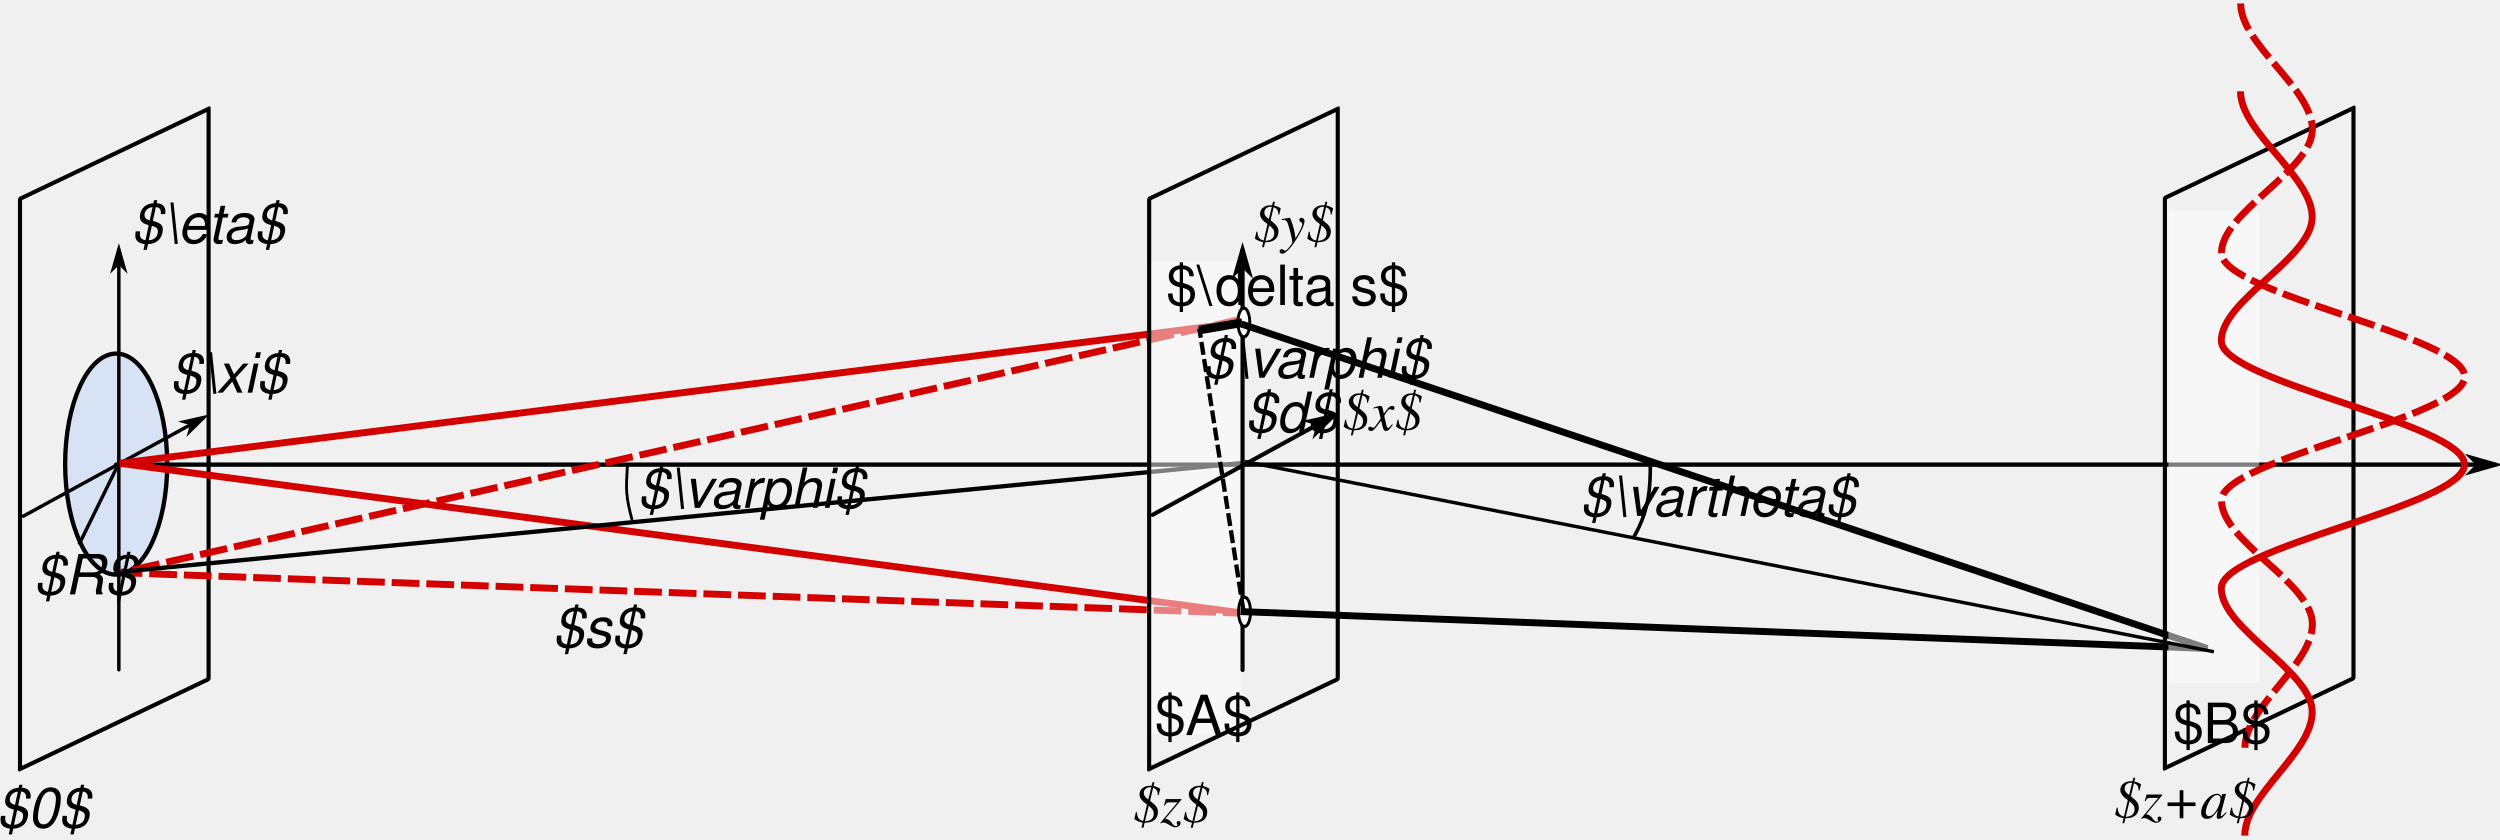
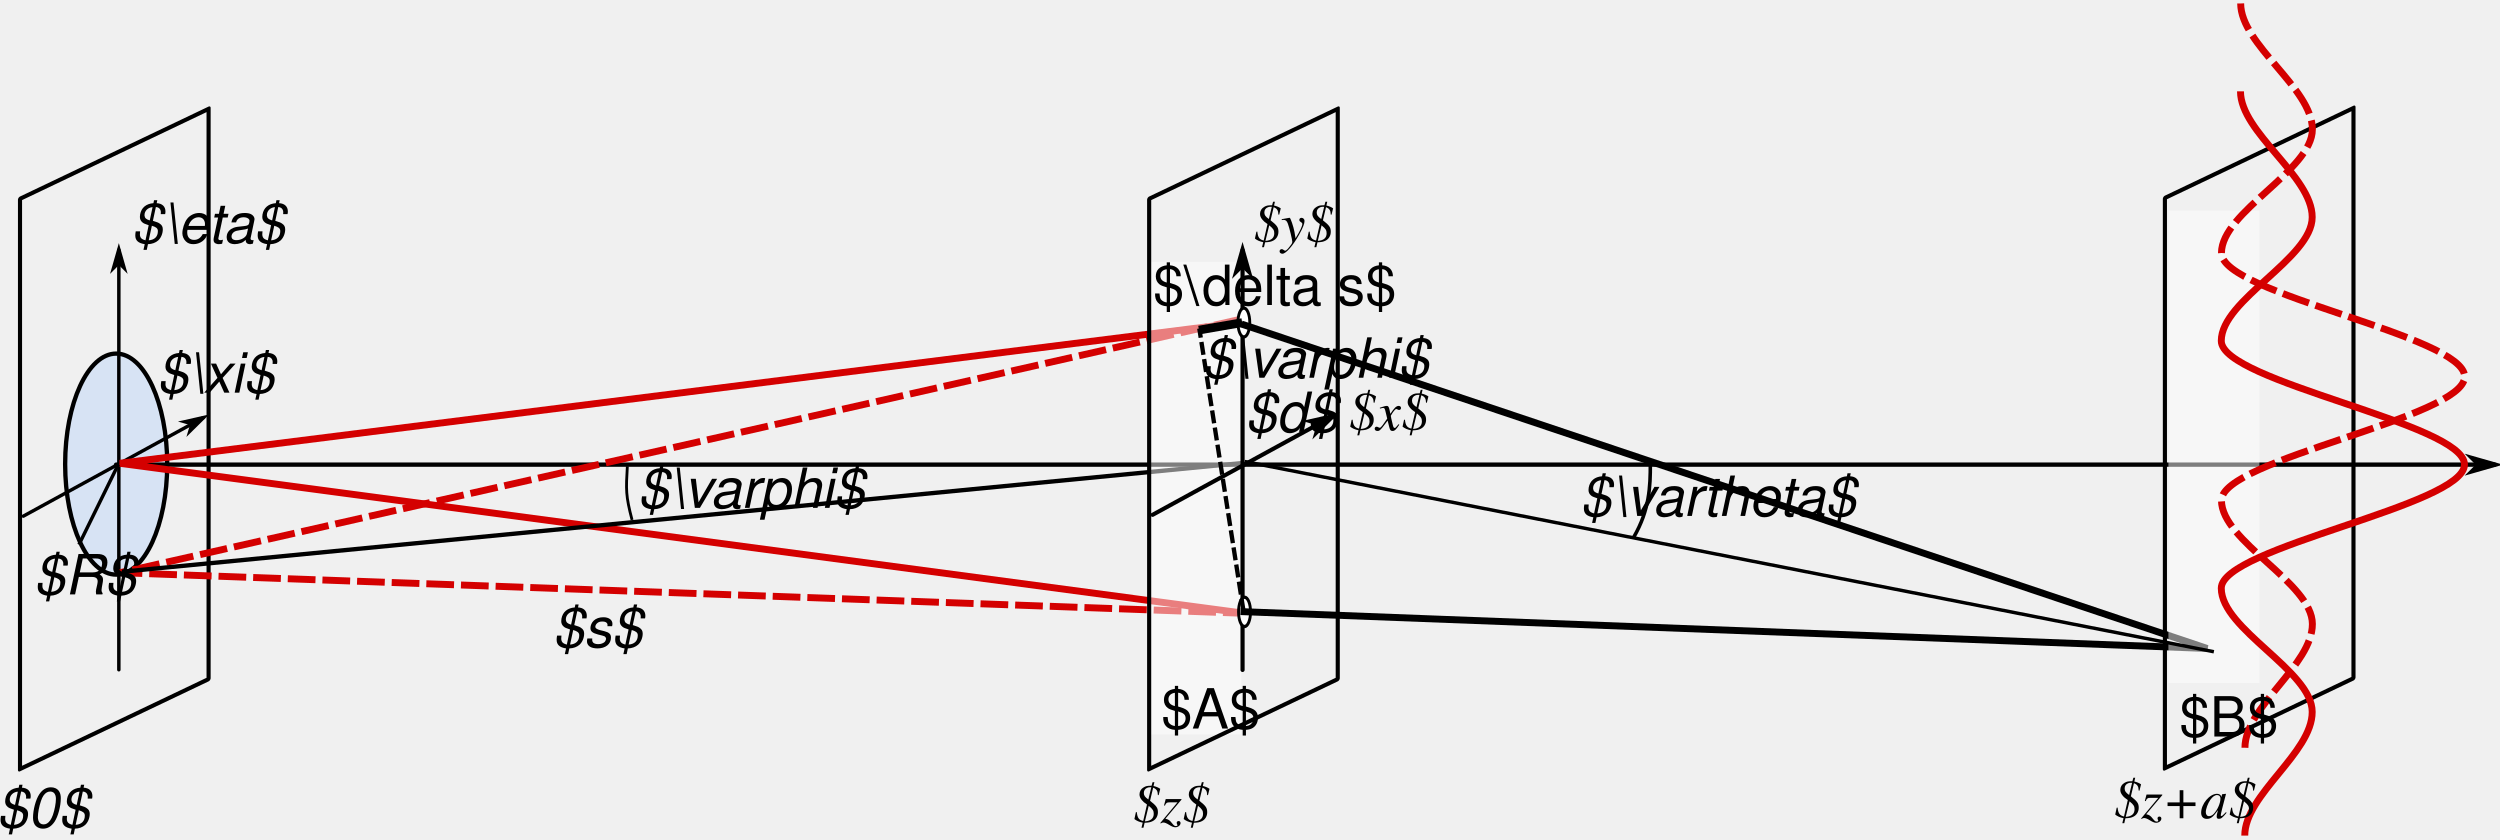
- <svg xmlns="http://www.w3.org/2000/svg" xmlns:xlink="http://www.w3.org/1999/xlink" width="721.321" height="242.099" id="svg2" version="1.0">
+ <svg xmlns="http://www.w3.org/2000/svg" xmlns:xlink="http://www.w3.org/1999/xlink" width="769.409" height="258.239" id="svg2" version="1.0" viewBox="0 0 721.321 242.099">
  <defs id="defs4">
    <marker orient="auto" refY="0" refX="0" id="Arrow1Mend" style="overflow:visible">
-       <path id="path4291" d="M 0,0 5,-5 -12.5,0 5,5 0,0 z" style="fill-rule:evenodd;stroke:#000000;stroke-width:1pt" transform="matrix(-0.4,0,0,-0.4,-4,0)" />
+       <path id="path4291" d="M 0,0 5,-5 -12.5,0 5,5 Z" style="fill-rule:evenodd;stroke:#000000;stroke-width:1pt" transform="matrix(-0.4,0,0,-0.4,-4,0)" />
    </marker>
    <linearGradient id="linearGradient3975">
      <stop style="stop-color:#ff0000;stop-opacity:0;" offset="0" id="stop3977" />
      <stop id="stop3995" offset="0.107" style="stop-color:#ff0000;stop-opacity:0.125;" />
      <stop id="stop3993" offset="0.195" style="stop-color:#ff0000;stop-opacity:0;" />
      <stop id="stop3991" offset="0.307" style="stop-color:#ff0000;stop-opacity:0.251;" />
      <stop id="stop3989" offset="0.398" style="stop-color:#ff0000;stop-opacity:0;" />
      <stop style="stop-color:#ff0000;stop-opacity:0.502;" offset="0.517" id="stop3997" />
      <stop id="stop3987" offset="0.615" style="stop-color:#ff0000;stop-opacity:0;" />
      <stop id="stop3983" offset="0.695" style="stop-color:#ff0000;stop-opacity:0.251;" />
      <stop style="stop-color:#ff0000;stop-opacity:0;" offset="0.787" id="stop3985" />
      <stop id="stop3999" offset="0.901" style="stop-color:#ff0000;stop-opacity:0.125;" />
      <stop style="stop-color:#ff0000;stop-opacity:0;" offset="1" id="stop3979" />
    </linearGradient>
    <marker orient="auto" refY="0" refX="0" id="Arrow1Mstart" style="overflow:visible">
-       <path id="path5117" d="M 0,0 5,-5 -12.5,0 5,5 0,0 z" style="fill-rule:evenodd;stroke:#000000;stroke-width:1pt;marker-start:none" transform="matrix(0.4,0,0,0.4,4,0)" />
+       <path id="path5117" d="M 0,0 5,-5 -12.5,0 5,5 Z" style="fill-rule:evenodd;stroke:#000000;stroke-width:1pt;marker-start:none" transform="matrix(0.4,0,0,0.4,4,0)" />
    </marker>
    <marker orient="auto" refY="0" refX="0" id="Arrow1Sstart" style="overflow:visible">
-       <path id="path5123" d="M 0,0 5,-5 -12.5,0 5,5 0,0 z" style="fill-rule:evenodd;stroke:#000000;stroke-width:1pt;marker-start:none" transform="matrix(0.2,0,0,0.2,1.2,0)" />
+       <path id="path5123" d="M 0,0 5,-5 -12.5,0 5,5 Z" style="fill-rule:evenodd;stroke:#000000;stroke-width:1pt;marker-start:none" transform="matrix(0.2,0,0,0.2,1.2,0)" />
    </marker>
    <marker orient="auto" refY="0" refX="0" id="Arrow2Sstart" style="overflow:visible">
      <path id="path5141" style="font-size:12px;fill-rule:evenodd;stroke-width:0.625;stroke-linejoin:round" d="M 8.719,4.034 -2.207,0.016 8.719,-4.002 c -1.745,2.372 -1.735,5.617 -6e-7,8.035 z" transform="matrix(0.3,0,0,0.3,-0.69,0)" />
    </marker>
    <marker orient="auto" refY="0" refX="0" id="Arrow2Lstart" style="overflow:visible">
      <path id="path5129" style="font-size:12px;fill-rule:evenodd;stroke-width:0.625;stroke-linejoin:round" d="M 8.719,4.034 -2.207,0.016 8.719,-4.002 c -1.745,2.372 -1.735,5.617 -6e-7,8.035 z" transform="matrix(1.1,0,0,1.1,1.1,0)" />
    </marker>
    <marker orient="auto" refY="0" refX="0" id="Arrow1Lstart" style="overflow:visible">
-       <path id="path5111" d="M 0,0 5,-5 -12.5,0 5,5 0,0 z" style="fill-rule:evenodd;stroke:#000000;stroke-width:1pt;marker-start:none" transform="matrix(0.8,0,0,0.8,10,0)" />
+       <path id="path5111" d="M 0,0 5,-5 -12.5,0 5,5 Z" style="fill-rule:evenodd;stroke:#000000;stroke-width:1pt;marker-start:none" transform="matrix(0.8,0,0,0.8,10,0)" />
    </marker>
    <marker orient="auto" refY="0" refX="0" id="Arrow1Lend" style="overflow:visible">
-       <path id="path5114" d="M 0,0 5,-5 -12.5,0 5,5 0,0 z" style="fill-rule:evenodd;stroke:#000000;stroke-width:1pt;marker-start:none" transform="matrix(-0.8,0,0,-0.8,-10,0)" />
+       <path id="path5114" d="M 0,0 5,-5 -12.5,0 5,5 Z" style="fill-rule:evenodd;stroke:#000000;stroke-width:1pt;marker-start:none" transform="matrix(-0.8,0,0,-0.8,-10,0)" />
    </marker>
    <linearGradient xlink:href="#linearGradient3975-4" id="linearGradient3981-1" x1="240.857" y1="285.142" x2="241.473" y2="450.206" gradientUnits="userSpaceOnUse" gradientTransform="matrix(1.186871,0,0,1,0,-449.4429)" />
    <linearGradient id="linearGradient3975-4">
      <stop style="stop-color:#ff0000;stop-opacity:0;" offset="0" id="stop3977-9" />
      <stop id="stop3995-4" offset="0.107" style="stop-color:#ff0000;stop-opacity:0.125;" />
      <stop id="stop3993-0" offset="0.195" style="stop-color:#ff0000;stop-opacity:0;" />
      <stop id="stop3991-9" offset="0.307" style="stop-color:#ff0000;stop-opacity:0.251;" />
      <stop id="stop3989-9" offset="0.398" style="stop-color:#ff0000;stop-opacity:0;" />
      <stop style="stop-color:#ff0000;stop-opacity:0.502;" offset="0.517" id="stop3997-9" />
      <stop id="stop3987-5" offset="0.615" style="stop-color:#ff0000;stop-opacity:0;" />
      <stop id="stop3983-7" offset="0.695" style="stop-color:#ff0000;stop-opacity:0.251;" />
      <stop style="stop-color:#ff0000;stop-opacity:0;" offset="0.787" id="stop3985-5" />
      <stop id="stop3999-1" offset="0.901" style="stop-color:#ff0000;stop-opacity:0.125;" />
      <stop style="stop-color:#ff0000;stop-opacity:0;" offset="1" id="stop3979-8" />
    </linearGradient>
    <linearGradient y2="450.206" x2="241.473" y1="285.142" x1="240.857" gradientTransform="matrix(0.7926174,0,0,0.8063193,424.0142,-462.389)" gradientUnits="userSpaceOnUse" id="linearGradient4025-0" xlink:href="#linearGradient3975-4-0" />
    <linearGradient id="linearGradient3975-4-0">
      <stop style="stop-color:#0000ff;stop-opacity:0;" offset="0" id="stop3977-9-7" />
      <stop id="stop3995-4-9" offset="0.107" style="stop-color:#0000ff;stop-opacity:0.125;" />
      <stop id="stop3993-0-5" offset="0.195" style="stop-color:#0000ff;stop-opacity:0;" />
      <stop id="stop3991-9-5" offset="0.307" style="stop-color:#0000ff;stop-opacity:0.251;" />
      <stop id="stop3989-9-5" offset="0.398" style="stop-color:#0000ff;stop-opacity:0;" />
      <stop style="stop-color:#0000ff;stop-opacity:0.502;" offset="0.517" id="stop3997-9-2" />
      <stop id="stop3987-5-7" offset="0.615" style="stop-color:#0000ff;stop-opacity:0;" />
      <stop id="stop3983-7-3" offset="0.695" style="stop-color:#0000ff;stop-opacity:0.251;" />
      <stop style="stop-color:#0000ff;stop-opacity:0;" offset="0.787" id="stop3985-5-8" />
      <stop id="stop3999-1-2" offset="0.901" style="stop-color:#0000ff;stop-opacity:0.125;" />
      <stop style="stop-color:#0000ff;stop-opacity:0;" offset="1" id="stop3979-8-3" />
    </linearGradient>
  </defs>
  <g id="layer1" transform="translate(-30.28789,568.6444)">
-     <path transform="matrix(0.4534333,0,0,0.4534333,-11.99501,-1768.057)" d="m 199.648,2940.504 c 0,38.838 -14.538,70.322 -32.472,70.322 -17.934,0 -32.472,-31.484 -32.472,-70.322 0,-38.838 14.538,-70.322 32.472,-70.322 17.934,0 32.472,31.484 32.472,70.322 z" id="shapes-f09.svgpath1932" style="color:#000000;fill:#d7e3f4;stroke:#000000;stroke-width:2.757;stroke-linecap:round;stroke-linejoin:round;stroke-miterlimit:4;stroke-opacity:1;stroke-dasharray:none;stroke-dashoffset:0;marker:none" />
-     <rect style="fill:none;stroke:#000000;stroke-width:1.316;stroke-linecap:round;stroke-linejoin:round;stroke-miterlimit:4;stroke-opacity:1;stroke-dasharray:none;stroke-dashoffset:0" id="rect1368" width="60.284" height="164.532" x="39.952" y="-494.087" transform="matrix(0.9025953,-0.4304901,0,1,0,0)" />
-     <g id="g4895" style="stroke:#000000;stroke-width:2.205;stroke-miterlimit:4;stroke-opacity:1;stroke-dasharray:none" transform="matrix(0.4534333,0,0,0.4534333,14.03641,-594.3196)">
-       <path id="path1389" d="m 111.463,215.657 0,267.143" style="fill:#737373;fill-opacity:1;fill-rule:evenodd;stroke:#000000;stroke-width:2.205;stroke-linecap:round;stroke-linejoin:round;stroke-miterlimit:4;stroke-opacity:1;stroke-dasharray:none;marker-start:url(#Arrow1Mstart)" />
+     <ellipse transform="matrix(0.4534333,0,0,0.4534333,-11.99501,-1768.057)" id="shapes-f09.svgpath1932" style="color:#000000;fill:#d7e3f4;stroke:#000000;stroke-width:2.757;stroke-linecap:round;stroke-linejoin:round;stroke-miterlimit:4;stroke-dasharray:none;stroke-dashoffset:0;stroke-opacity:1;marker:none" cx="167.176" cy="2940.504" rx="32.472" ry="70.322" />
+     <rect style="fill:none;stroke:#000000;stroke-width:1.316;stroke-linecap:round;stroke-linejoin:round;stroke-miterlimit:4;stroke-dasharray:none;stroke-dashoffset:0;stroke-opacity:1" id="rect1368" width="60.284" height="164.532" x="39.952" y="-494.087" transform="matrix(0.9025953,-0.4304901,0,1,0,0)" />
+     <g id="g4895" style="stroke:#000000;stroke-width:2.205;stroke-miterlimit:4;stroke-dasharray:none;stroke-opacity:1" transform="matrix(0.4534333,0,0,0.4534333,14.03641,-594.3196)">
+       <path id="path1389" d="M 111.463,215.657 V 482.8" style="fill:#737373;fill-opacity:1;fill-rule:evenodd;stroke:#000000;stroke-width:2.205;stroke-linecap:round;stroke-linejoin:round;stroke-miterlimit:4;stroke-dasharray:none;stroke-opacity:1;marker-start:url(#Arrow1Mstart)" />
    </g>
-     <g id="g4908" transform="matrix(0.2228738,0.3948783,-0.3948783,0.2228738,149.2334,-540.1916)" style="stroke:#000000;stroke-width:2.205;stroke-miterlimit:4;stroke-opacity:1;stroke-dasharray:none">
-       <path id="path4910" d="m 111.463,215.657 -1.728,130.454" style="fill:#737373;fill-opacity:1;fill-rule:evenodd;stroke:#000000;stroke-width:2.205;stroke-linecap:round;stroke-linejoin:round;stroke-miterlimit:4;stroke-opacity:1;stroke-dasharray:none;marker-start:url(#Arrow1Mstart)" />
+     <g id="g4908" transform="matrix(0.2228738,0.3948783,-0.3948783,0.2228738,149.2334,-540.1916)" style="stroke:#000000;stroke-width:2.205;stroke-miterlimit:4;stroke-dasharray:none;stroke-opacity:1">
+       <path id="path4910" d="m 111.463,215.657 -1.728,130.454" style="fill:#737373;fill-opacity:1;fill-rule:evenodd;stroke:#000000;stroke-width:2.205;stroke-linecap:round;stroke-linejoin:round;stroke-miterlimit:4;stroke-dasharray:none;stroke-opacity:1;marker-start:url(#Arrow1Mstart)" />
    </g>
-     <g id="g7473" transform="matrix(0,0.4534333,-0.4534333,0,538.0983,-484.4544)" style="stroke:#000000;stroke-width:2.757;stroke-miterlimit:4;stroke-opacity:1;stroke-dasharray:none">
-       <path id="path7475" d="m 110,-467.429 0,1513.509" style="fill:#737373;fill-opacity:1;fill-rule:evenodd;stroke:#000000;stroke-width:2.757;stroke-linecap:round;stroke-linejoin:round;stroke-miterlimit:4;stroke-opacity:1;stroke-dasharray:none;marker-start:url(#Arrow1Mstart)" />
+     <g id="g7473" transform="matrix(0,0.4534333,-0.4534333,0,538.0983,-484.4544)" style="stroke:#000000;stroke-width:2.757;stroke-miterlimit:4;stroke-dasharray:none;stroke-opacity:1">
+       <path id="path7475" d="M 110,-467.429 V 1046.08" style="fill:#737373;fill-opacity:1;fill-rule:evenodd;stroke:#000000;stroke-width:2.757;stroke-linecap:round;stroke-linejoin:round;stroke-miterlimit:4;stroke-dasharray:none;stroke-opacity:1;marker-start:url(#Arrow1Mstart)" />
    </g>
-     <path style="fill:none;stroke:#d40000;stroke-width:2;stroke-linecap:butt;stroke-linejoin:miter;stroke-miterlimit:4;stroke-opacity:1;stroke-dasharray:none;stroke-dashoffset:0" d="M 388.982,-391.741 64.861,-434.973 388.703,-475.634" id="path3087" />
-     <path id="path3083" style="fill:none;stroke:#d40000;stroke-width:2;stroke-linecap:butt;stroke-linejoin:miter;stroke-miterlimit:4;stroke-opacity:1;stroke-dasharray:8, 2;stroke-dashoffset:0" d="m 388.423,-476.587 -323.448,73.176 322.775,11.669" />
-     <path style="fill:none;stroke:#000000;stroke-width:1.25;stroke-linecap:butt;stroke-linejoin:miter;stroke-miterlimit:4;stroke-opacity:1;stroke-dasharray:none" d="M 65.498,-403.681 388.754,-435.057" id="path4236" />
+     <path style="fill:none;stroke:#d40000;stroke-width:2;stroke-linecap:butt;stroke-linejoin:miter;stroke-miterlimit:4;stroke-dasharray:none;stroke-dashoffset:0;stroke-opacity:1" d="M 388.982,-391.741 64.861,-434.973 388.703,-475.634" id="path3087" />
+     <path id="path3083" style="fill:none;stroke:#d40000;stroke-width:2;stroke-linecap:butt;stroke-linejoin:miter;stroke-miterlimit:4;stroke-dasharray:8, 2;stroke-dashoffset:0;stroke-opacity:1" d="m 388.423,-476.587 -323.448,73.176 322.775,11.669" />
+     <path style="fill:none;stroke:#000000;stroke-width:1.25;stroke-linecap:butt;stroke-linejoin:miter;stroke-miterlimit:4;stroke-dasharray:none;stroke-opacity:1" d="M 65.498,-403.681 388.754,-435.057" id="path4236" />
    <rect style="fill:#ffffff;fill-opacity:0.493;fill-rule:evenodd;stroke:none" id="rect9193" width="26.256" height="136.306" x="362.168" y="-493.071" />
-     <g id="g4900" transform="matrix(0.4534333,0,0,0.4534333,338.2581,-594.2708)" style="stroke:#000000;stroke-width:2.646;stroke-miterlimit:4;stroke-opacity:1;stroke-dasharray:none">
-       <path id="path4902" d="m 111.463,215.657 0,267.143" style="fill:#737373;fill-opacity:1;fill-rule:evenodd;stroke:#000000;stroke-width:2.646;stroke-linecap:round;stroke-linejoin:round;stroke-miterlimit:4;stroke-opacity:1;stroke-dasharray:none;marker-start:url(#Arrow1Mstart)" />
+     <g id="g4900" transform="matrix(0.4534333,0,0,0.4534333,338.2581,-594.2708)" style="stroke:#000000;stroke-width:2.646;stroke-miterlimit:4;stroke-dasharray:none;stroke-opacity:1">
+       <path id="path4902" d="M 111.463,215.657 V 482.8" style="fill:#737373;fill-opacity:1;fill-rule:evenodd;stroke:#000000;stroke-width:2.646;stroke-linecap:round;stroke-linejoin:round;stroke-miterlimit:4;stroke-dasharray:none;stroke-opacity:1;marker-start:url(#Arrow1Mstart)" />
    </g>
-     <g id="g4923" transform="matrix(0.2228738,0.3948783,-0.3948783,0.2228738,475.0626,-540.5809)" style="stroke:#000000;stroke-width:2.646;stroke-miterlimit:4;stroke-opacity:1;stroke-dasharray:none">
-       <path id="path4925" d="m 111.463,215.657 -1.728,130.454" style="fill:#737373;fill-opacity:1;fill-rule:evenodd;stroke:#000000;stroke-width:2.646;stroke-linecap:round;stroke-linejoin:round;stroke-miterlimit:4;stroke-opacity:1;stroke-dasharray:none;marker-start:url(#Arrow1Mstart)" />
+     <g id="g4923" transform="matrix(0.2228738,0.3948783,-0.3948783,0.2228738,475.0626,-540.5809)" style="stroke:#000000;stroke-width:2.646;stroke-miterlimit:4;stroke-dasharray:none;stroke-opacity:1">
+       <path id="path4925" d="m 111.463,215.657 -1.728,130.454" style="fill:#737373;fill-opacity:1;fill-rule:evenodd;stroke:#000000;stroke-width:2.646;stroke-linecap:round;stroke-linejoin:round;stroke-miterlimit:4;stroke-dasharray:none;stroke-opacity:1;marker-start:url(#Arrow1Mstart)" />
    </g>
-     <rect style="fill:none;stroke:#000000;stroke-width:1.316;stroke-linecap:round;stroke-linejoin:round;stroke-miterlimit:4;stroke-opacity:1;stroke-dasharray:none;stroke-dashoffset:0" id="rect1372" width="60.284" height="164.532" x="400.903" y="-338.701" transform="matrix(0.9025953,-0.4304901,0,1,0,0)" />
-     <path style="fill:#ffffff;fill-opacity:1;stroke:#000000;stroke-width:2.757;stroke-miterlimit:4;stroke-opacity:1;stroke-dasharray:none;stroke-dashoffset:0" id="path3024" d="m 544.475,188.273 c 0,6.736 -2.535,12.196 -5.663,12.196 -3.127,0 -5.663,-5.46 -5.663,-12.196 0,-6.736 2.535,-12.196 5.663,-12.196 3.127,0 5.663,5.46 5.663,12.196 z" transform="matrix(0.3016221,0,0,0.3413767,226.6573,-539.8644)" />
-     <path transform="matrix(0.3055434,0,0,-0.3465341,224.7419,-326.8622)" style="fill:#ffffff;fill-opacity:1;stroke:#000000;stroke-width:2.757;stroke-miterlimit:4;stroke-opacity:1;stroke-dasharray:none;stroke-dashoffset:0" id="path3024-0" d="m 544.475,188.273 c 0,6.736 -2.535,12.196 -5.663,12.196 -3.127,0 -5.663,-5.46 -5.663,-12.196 0,-6.736 2.535,-12.196 5.663,-12.196 3.127,0 5.663,5.46 5.663,12.196 z" />
-     <rect style="fill:none;stroke:#000000;stroke-width:1.316;stroke-linecap:round;stroke-linejoin:round;stroke-miterlimit:4;stroke-opacity:1;stroke-dasharray:none;stroke-dashoffset:0" id="rect1372-5" width="60.284" height="164.532" x="725.599" y="-199.168" transform="matrix(0.9025953,-0.4304901,0,1,0,0)" />
-     <path style="fill:none;stroke:#000000;stroke-width:2;stroke-linecap:butt;stroke-linejoin:miter;stroke-miterlimit:4;stroke-opacity:1;stroke-dasharray:none;stroke-dashoffset:0" d="m 388.198,-392.186 278.947,10.652 -278.668,-93.621" id="path3087-5" />
+     <rect style="fill:none;stroke:#000000;stroke-width:1.316;stroke-linecap:round;stroke-linejoin:round;stroke-miterlimit:4;stroke-dasharray:none;stroke-dashoffset:0;stroke-opacity:1" id="rect1372" width="60.284" height="164.532" x="400.903" y="-338.701" transform="matrix(0.9025953,-0.4304901,0,1,0,0)" />
+     <ellipse style="fill:#ffffff;fill-opacity:1;stroke:#000000;stroke-width:2.757;stroke-miterlimit:4;stroke-dasharray:none;stroke-dashoffset:0;stroke-opacity:1" id="path3024" transform="matrix(0.3016221,0,0,0.3413767,226.6573,-539.8644)" cx="538.813" cy="188.273" rx="5.663" ry="12.196" />
+     <ellipse transform="matrix(0.3055434,0,0,-0.3465341,224.7419,-326.8622)" style="fill:#ffffff;fill-opacity:1;stroke:#000000;stroke-width:2.757;stroke-miterlimit:4;stroke-dasharray:none;stroke-dashoffset:0;stroke-opacity:1" id="path3024-0" cx="538.813" cy="188.273" rx="5.663" ry="12.196" />
+     <rect style="fill:none;stroke:#000000;stroke-width:1.316;stroke-linecap:round;stroke-linejoin:round;stroke-miterlimit:4;stroke-dasharray:none;stroke-dashoffset:0;stroke-opacity:1" id="rect1372-5" width="60.284" height="164.532" x="725.599" y="-199.168" transform="matrix(0.9025953,-0.4304901,0,1,0,0)" />
+     <path style="fill:none;stroke:#000000;stroke-width:2;stroke-linecap:butt;stroke-linejoin:miter;stroke-miterlimit:4;stroke-dasharray:none;stroke-dashoffset:0;stroke-opacity:1" d="m 388.198,-392.186 278.947,10.652 -278.668,-93.621" id="path3087-5" />
    <rect style="fill:#ffffff;fill-opacity:0.493;fill-rule:evenodd;stroke:none" id="rect9193-1" width="26.256" height="136.306" x="655.933" y="-507.892" />
-     <path id="path4192" style="fill:none;stroke:#d40000;stroke-width:2;stroke-linecap:butt;stroke-linejoin:miter;stroke-miterlimit:4;stroke-opacity:1;stroke-dasharray:none;stroke-dashoffset:0" d="m 676.733,-542.288 c 0,11.896 20.689,24.408 20.689,36.304 0,11.896 -26.233,23.792 -26.233,35.688 0,11.896 70.173,23.792 70.173,35.688 0,11.896 -70.173,23.792 -70.173,35.688 0,11.896 26.233,23.792 26.233,35.688 0,11.896 -19.457,23.792 -19.457,35.688" />
-     <path style="fill:none;stroke:#000000;stroke-width:0.822;stroke-linecap:butt;stroke-linejoin:miter;stroke-miterlimit:4;stroke-opacity:1;stroke-dasharray:none" d="m 212.656,-418.622 c -1.853,-7.071 -1.758,-8.665 -1.36,-15.489" id="path4450" />
-     <path style="fill:none;stroke:#000000;stroke-width:1;stroke-linecap:butt;stroke-linejoin:miter;stroke-miterlimit:4;stroke-opacity:1;stroke-dasharray:none" d="m 64.401,-434.607 -11.325,23.086" id="path4585" />
-     <path id="path4192-7" style="fill:none;stroke:#d40000;stroke-width:2;stroke-linecap:butt;stroke-linejoin:miter;stroke-miterlimit:4;stroke-opacity:1;stroke-dasharray:8, 2;stroke-dashoffset:0" d="m 676.787,-567.644 c 0,11.896 20.689,24.408 20.689,36.304 0,11.896 -26.233,23.792 -26.233,35.688 0,11.896 70.173,23.792 70.173,35.688 0,11.896 -70.173,23.792 -70.173,35.688 0,11.896 26.233,23.792 26.233,35.688 0,11.896 -19.457,23.792 -19.457,35.688" />
-     <path style="fill:none;stroke:#000000;stroke-width:1.25;stroke-linecap:butt;stroke-linejoin:miter;stroke-miterlimit:4;stroke-opacity:1;stroke-dasharray:3.75, 1.25;stroke-dashoffset:0" d="m 389.101,-392.175 -12.781,-81.687" id="path3924" />
-     <text xml:space="preserve" style="font-size:12px;font-style:normal;font-weight:normal;line-height:125%;letter-spacing:0px;word-spacing:0px;fill:#000000;fill-opacity:1;stroke:none;font-family:Sans" x="378.837" y="-457.161" id="text4446-3">
-       <tspan id="tspan4448-1" x="378.837" y="-457.161" />
+     <path id="path4192" style="fill:none;stroke:#d40000;stroke-width:2;stroke-linecap:butt;stroke-linejoin:miter;stroke-miterlimit:4;stroke-dasharray:none;stroke-dashoffset:0;stroke-opacity:1" d="m 676.733,-542.288 c 0,11.896 20.689,24.408 20.689,36.304 0,11.896 -26.233,23.792 -26.233,35.688 0,11.896 70.173,23.792 70.173,35.688 0,11.896 -70.173,23.792 -70.173,35.688 0,11.896 26.233,23.792 26.233,35.688 0,11.896 -19.457,23.792 -19.457,35.688" />
+     <path style="fill:none;stroke:#000000;stroke-width:0.822;stroke-linecap:butt;stroke-linejoin:miter;stroke-miterlimit:4;stroke-dasharray:none;stroke-opacity:1" d="m 212.656,-418.622 c -1.853,-7.071 -1.758,-8.665 -1.36,-15.489" id="path4450" />
+     <path style="fill:none;stroke:#000000;stroke-width:1;stroke-linecap:butt;stroke-linejoin:miter;stroke-miterlimit:4;stroke-dasharray:none;stroke-opacity:1" d="m 64.401,-434.607 -11.325,23.086" id="path4585" />
+     <path id="path4192-7" style="fill:none;stroke:#d40000;stroke-width:2;stroke-linecap:butt;stroke-linejoin:miter;stroke-miterlimit:4;stroke-dasharray:8, 2;stroke-dashoffset:0;stroke-opacity:1" d="m 676.787,-567.644 c 0,11.896 20.689,24.408 20.689,36.304 0,11.896 -26.233,23.792 -26.233,35.688 0,11.896 70.173,23.792 70.173,35.688 0,11.896 -70.173,23.792 -70.173,35.688 0,11.896 26.233,23.792 26.233,35.688 0,11.896 -19.457,23.792 -19.457,35.688" />
+     <path style="fill:none;stroke:#000000;stroke-width:1.25;stroke-linecap:butt;stroke-linejoin:miter;stroke-miterlimit:4;stroke-dasharray:3.75, 1.25;stroke-dashoffset:0;stroke-opacity:1" d="m 389.101,-392.175 -12.781,-81.687" id="path3924" />
+     <text xml:space="preserve" style="font-style:normal;font-weight:normal;line-height:0%;font-family:sans-serif;letter-spacing:0px;word-spacing:0px;fill:#000000;fill-opacity:1;stroke:none" x="378.837" y="-457.161" id="text4446-3">
+       <tspan id="tspan4448-1" x="378.837" y="-457.161" style="font-size:12px;line-height:1.25;font-family:sans-serif"> </tspan>
    </text>
-     <path style="fill:none;stroke:#000000;stroke-width:2.5;stroke-linecap:butt;stroke-linejoin:miter;stroke-miterlimit:4;stroke-opacity:1;stroke-dasharray:none" d="m 388.698,128.049 -12.474,2.156" id="path4810" transform="translate(0,-603.6122)" />
+     <path style="fill:none;stroke:#000000;stroke-width:2.5;stroke-linecap:butt;stroke-linejoin:miter;stroke-miterlimit:4;stroke-dasharray:none;stroke-opacity:1" d="m 388.698,128.049 -12.474,2.156" id="path4810" transform="translate(0,-603.6122)" />
    <path style="fill:none;stroke:#000000;stroke-width:1px;stroke-linecap:butt;stroke-linejoin:miter;stroke-opacity:1" d="m 389.409,168.134 279.643,54.883" id="path4945" transform="translate(0,-603.6122)" />
    <path style="fill:none;stroke:#000000;stroke-width:1.034px;stroke-linecap:butt;stroke-linejoin:miter;stroke-opacity:1" d="m 501.7,-413.714 c 4.52,-7.831 4.763,-14.503 4.757,-21.107" id="path4987" />
-     <text xml:space="preserve" style="font-size:16px;font-style:normal;font-variant:normal;font-weight:normal;font-stretch:normal;line-height:125%;letter-spacing:0px;word-spacing:0px;fill:#000000;fill-opacity:1;stroke:none;font-family:Nimbus Sans L;-inkscape-font-specification:Sans" x="29.338" y="-329.924" id="text3934">
-       <tspan id="tspan3936" x="29.338" y="-329.924" style="font-size:16px;font-style:italic;-inkscape-font-specification:Nimbus Sans L Italic">$0$</tspan>
+     <text xml:space="preserve" style="font-style:normal;font-variant:normal;font-weight:normal;font-stretch:normal;line-height:0%;font-family:'Nimbus Sans L';-inkscape-font-specification:Sans;letter-spacing:0px;word-spacing:0px;fill:#000000;fill-opacity:1;stroke:none" x="29.338" y="-329.924" id="text3934">
+       <tspan id="tspan3936" x="29.338" y="-329.924" style="font-style:italic;font-size:16px;line-height:1.25;-inkscape-font-specification:'Nimbus Sans L Italic'">$0$</tspan>
    </text>
-     <text xml:space="preserve" style="font-size:16px;font-style:normal;font-variant:normal;font-weight:normal;font-stretch:normal;line-height:125%;letter-spacing:0px;word-spacing:0px;fill:#000000;fill-opacity:1;stroke:none;font-family:Nimbus Sans L;-inkscape-font-specification:Sans" x="357.099" y="-331.25" id="text3934-6">
-       <tspan id="tspan3936-2" x="357.099" y="-331.25" style="font-size:16px;font-style:italic;font-variant:normal;font-weight:normal;font-stretch:normal;font-family:Nimbus Roman No9 L;-inkscape-font-specification:Nimbus Roman No9 L Italic">$z$</tspan>
+     <text xml:space="preserve" style="font-style:normal;font-variant:normal;font-weight:normal;font-stretch:normal;line-height:0%;font-family:'Nimbus Sans L';-inkscape-font-specification:Sans;letter-spacing:0px;word-spacing:0px;fill:#000000;fill-opacity:1;stroke:none" x="357.099" y="-331.25" id="text3934-6">
+       <tspan id="tspan3936-2" x="357.099" y="-331.25" style="font-style:italic;font-variant:normal;font-weight:normal;font-stretch:normal;font-size:16px;line-height:1.25;font-family:'Nimbus Roman No9 L';-inkscape-font-specification:'Nimbus Roman No9 L Italic'">$z$</tspan>
    </text>
-     <text xml:space="preserve" style="font-size:16px;font-style:normal;font-variant:normal;font-weight:normal;font-stretch:normal;line-height:125%;letter-spacing:0px;word-spacing:0px;fill:#000000;fill-opacity:1;stroke:none;font-family:Nimbus Sans L;-inkscape-font-specification:Sans" x="640.089" y="-332.546" id="text3934-6-6">
-       <tspan id="tspan3936-2-8" x="640.089" y="-332.546" style="font-size:16px;font-style:italic;font-variant:normal;font-weight:normal;font-stretch:normal;font-family:Nimbus Roman No9 L;-inkscape-font-specification:Nimbus Roman No9 L Italic">$z+a$</tspan>
+     <text xml:space="preserve" style="font-style:normal;font-variant:normal;font-weight:normal;font-stretch:normal;line-height:0%;font-family:'Nimbus Sans L';-inkscape-font-specification:Sans;letter-spacing:0px;word-spacing:0px;fill:#000000;fill-opacity:1;stroke:none" x="640.089" y="-332.546" id="text3934-6-6">
+       <tspan id="tspan3936-2-8" x="640.089" y="-332.546" style="font-style:italic;font-variant:normal;font-weight:normal;font-stretch:normal;font-size:16px;line-height:1.25;font-family:'Nimbus Roman No9 L';-inkscape-font-specification:'Nimbus Roman No9 L Italic'">$z+a$</tspan>
    </text>
-     <text xml:space="preserve" style="font-size:16px;font-style:normal;font-variant:normal;font-weight:normal;font-stretch:normal;line-height:125%;letter-spacing:0px;word-spacing:0px;fill:#000000;fill-opacity:1;stroke:none;font-family:Nimbus Sans L;-inkscape-font-specification:Sans" x="363.4" y="-356.56" id="text3934-6-7">
-       <tspan id="tspan3936-2-1" x="363.4" y="-356.56" style="font-size:16px;font-style:normal;font-variant:normal;font-weight:normal;font-stretch:normal;font-family:Nimbus Sans L;-inkscape-font-specification:Nimbus Sans L">$A$</tspan>
+     <text xml:space="preserve" style="font-style:normal;font-variant:normal;font-weight:normal;font-stretch:normal;line-height:0%;font-family:'Nimbus Sans L';-inkscape-font-specification:Sans;letter-spacing:0px;word-spacing:0px;fill:#000000;fill-opacity:1;stroke:none" x="365.275" y="-358.435" id="text3934-6-7">
+       <tspan id="tspan3936-2-1" x="365.275" y="-358.435" style="font-style:normal;font-variant:normal;font-weight:normal;font-stretch:normal;font-size:16px;line-height:1.25;font-family:'Nimbus Sans L';-inkscape-font-specification:'Nimbus Sans L'">$A$</tspan>
    </text>
-     <text xml:space="preserve" style="font-size:16px;font-style:normal;font-variant:normal;font-weight:normal;font-stretch:normal;line-height:125%;letter-spacing:0px;word-spacing:0px;fill:#000000;fill-opacity:1;stroke:none;font-family:Nimbus Sans L;-inkscape-font-specification:Sans" x="657.158" y="-354.25" id="text3934-6-7-8">
-       <tspan id="tspan3936-2-1-7" x="657.158" y="-354.25" style="font-size:16px;font-style:normal;font-variant:normal;font-weight:normal;font-stretch:normal;font-family:Nimbus Sans L;-inkscape-font-specification:Nimbus Sans L">$B$</tspan>
+     <text xml:space="preserve" style="font-style:normal;font-variant:normal;font-weight:normal;font-stretch:normal;line-height:0%;font-family:'Nimbus Sans L';-inkscape-font-specification:Sans;letter-spacing:0px;word-spacing:0px;fill:#000000;fill-opacity:1;stroke:none" x="659.033" y="-356.125" id="text3934-6-7-8">
+       <tspan id="tspan3936-2-1-7" x="659.033" y="-356.125" style="font-style:normal;font-variant:normal;font-weight:normal;font-stretch:normal;font-size:16px;line-height:1.25;font-family:'Nimbus Sans L';-inkscape-font-specification:'Nimbus Sans L'">$B$</tspan>
    </text>
-     <text xml:space="preserve" style="font-size:22px;font-style:normal;font-variant:normal;font-weight:normal;font-stretch:normal;line-height:125%;letter-spacing:0px;word-spacing:0px;fill:#000000;fill-opacity:1;stroke:none;font-family:Nimbus Sans L;-inkscape-font-specification:Sans" x="40.073" y="-397.147" id="text4022">
-       <tspan id="tspan4024" x="40.073" y="-397.147" style="font-size:16px;font-style:italic;-inkscape-font-specification:Nimbus Sans L Italic">$R$</tspan>
+     <text xml:space="preserve" style="font-style:normal;font-variant:normal;font-weight:normal;font-stretch:normal;line-height:0%;font-family:'Nimbus Sans L';-inkscape-font-specification:Sans;letter-spacing:0px;word-spacing:0px;fill:#000000;fill-opacity:1;stroke:none" x="40.073" y="-397.147" id="text4022">
+       <tspan id="tspan4024" x="40.073" y="-397.147" style="font-style:italic;font-size:16px;line-height:1.25;-inkscape-font-specification:'Nimbus Sans L Italic'">$R$</tspan>
    </text>
-     <text xml:space="preserve" style="font-size:22px;font-style:normal;font-variant:normal;font-weight:normal;font-stretch:normal;line-height:125%;letter-spacing:0px;word-spacing:0px;fill:#000000;fill-opacity:1;stroke:none;font-family:Nimbus Sans L;-inkscape-font-specification:Sans" x="79.341" y="-455.345" id="text4022-7">
-       <tspan id="tspan4024-0" x="79.341" y="-455.345" style="font-size:16px;font-style:italic;-inkscape-font-specification:Nimbus Sans L Italic">$\xi$</tspan>
+     <text xml:space="preserve" style="font-style:normal;font-variant:normal;font-weight:normal;font-stretch:normal;line-height:0%;font-family:'Nimbus Sans L';-inkscape-font-specification:Sans;letter-spacing:0px;word-spacing:0px;fill:#000000;fill-opacity:1;stroke:none" x="75.591" y="-455.345" id="text4022-7">
+       <tspan id="tspan4024-0" x="75.591" y="-455.345" style="font-style:italic;font-size:16px;line-height:1.25;-inkscape-font-specification:'Nimbus Sans L Italic'">$\xi$</tspan>
    </text>
-     <text xml:space="preserve" style="font-size:22px;font-style:normal;font-variant:normal;font-weight:normal;font-stretch:normal;line-height:125%;letter-spacing:0px;word-spacing:0px;fill:#000000;fill-opacity:1;stroke:none;font-family:Nimbus Sans L;-inkscape-font-specification:Sans" x="68.216" y="-498.57" id="text4022-7-4">
-       <tspan id="tspan4024-0-0" x="68.216" y="-498.57" style="font-size:16px;font-style:italic;-inkscape-font-specification:Nimbus Sans L Italic">$\eta$</tspan>
+     <text xml:space="preserve" style="font-style:normal;font-variant:normal;font-weight:normal;font-stretch:normal;line-height:0%;font-family:'Nimbus Sans L';-inkscape-font-specification:Sans;letter-spacing:0px;word-spacing:0px;fill:#000000;fill-opacity:1;stroke:none" x="68.216" y="-498.57" id="text4022-7-4">
+       <tspan id="tspan4024-0-0" x="68.216" y="-498.57" style="font-style:italic;font-size:16px;line-height:1.25;-inkscape-font-specification:'Nimbus Sans L Italic'">$\eta$</tspan>
    </text>
-     <text xml:space="preserve" style="font-size:22px;font-style:italic;font-variant:normal;font-weight:normal;font-stretch:normal;line-height:125%;letter-spacing:0px;word-spacing:0px;fill:#000000;fill-opacity:1;stroke:none;font-family:Nimbus Sans L;-inkscape-font-specification:Nimbus Sans L Italic" x="214.288" y="-422.1" id="text4068">
-       <tspan id="tspan4070" x="214.288" y="-422.1" style="font-size:16px">$\varphi$</tspan>
+     <text xml:space="preserve" style="font-style:italic;font-variant:normal;font-weight:normal;font-stretch:normal;line-height:0%;font-family:'Nimbus Sans L';-inkscape-font-specification:'Nimbus Sans L Italic';letter-spacing:0px;word-spacing:0px;fill:#000000;fill-opacity:1;stroke:none" x="214.288" y="-422.1" id="text4068">
+       <tspan id="tspan4070" x="214.288" y="-422.1" style="font-size:16px;line-height:1.25">$\varphi$</tspan>
    </text>
-     <text xml:space="preserve" style="font-size:16px;font-style:normal;font-variant:normal;font-weight:normal;font-stretch:normal;line-height:125%;letter-spacing:0px;word-spacing:0px;fill:#000000;fill-opacity:1;stroke:none;font-family:Nimbus Sans L;-inkscape-font-specification:Sans" x="189.785" y="-381.927" id="text3934-6-2">
-       <tspan id="tspan3936-2-6" x="189.785" y="-381.927" style="font-size:16px;font-style:italic;font-variant:normal;font-weight:normal;font-stretch:normal;font-family:Nimbus Sans L;-inkscape-font-specification:Nimbus Sans L Italic">$s$</tspan>
+     <text xml:space="preserve" style="font-style:normal;font-variant:normal;font-weight:normal;font-stretch:normal;line-height:0%;font-family:'Nimbus Sans L';-inkscape-font-specification:Sans;letter-spacing:0px;word-spacing:0px;fill:#000000;fill-opacity:1;stroke:none" x="189.785" y="-381.927" id="text3934-6-2">
+       <tspan id="tspan3936-2-6" x="189.785" y="-381.927" style="font-style:italic;font-variant:normal;font-weight:normal;font-stretch:normal;font-size:16px;line-height:1.25;font-family:'Nimbus Sans L';-inkscape-font-specification:'Nimbus Sans L Italic'">$s$</tspan>
    </text>
-     <text xml:space="preserve" style="font-size:22px;font-style:normal;font-variant:normal;font-weight:normal;font-stretch:normal;line-height:125%;letter-spacing:0px;word-spacing:0px;fill:#000000;fill-opacity:1;stroke:none;font-family:Nimbus Sans L;-inkscape-font-specification:Sans" x="391.872" y="-498.738" id="text4022-7-4-1">
-       <tspan id="tspan4024-0-0-6" x="391.872" y="-498.738" style="font-size:16px;font-style:italic;font-variant:normal;font-weight:normal;font-stretch:normal;font-family:Nimbus Roman No9 L;-inkscape-font-specification:Nimbus Roman No9 L Italic">$y$</tspan>
+     <text xml:space="preserve" style="font-style:normal;font-variant:normal;font-weight:normal;font-stretch:normal;line-height:0%;font-family:'Nimbus Sans L';-inkscape-font-specification:Sans;letter-spacing:0px;word-spacing:0px;fill:#000000;fill-opacity:1;stroke:none" x="391.872" y="-498.738" id="text4022-7-4-1">
+       <tspan id="tspan4024-0-0-6" x="391.872" y="-498.738" style="font-style:italic;font-variant:normal;font-weight:normal;font-stretch:normal;font-size:16px;line-height:1.25;font-family:'Nimbus Roman No9 L';-inkscape-font-specification:'Nimbus Roman No9 L Italic'">$y$</tspan>
    </text>
-     <text xml:space="preserve" style="font-size:22px;font-style:normal;font-variant:normal;font-weight:normal;font-stretch:normal;line-height:125%;letter-spacing:0px;word-spacing:0px;fill:#000000;fill-opacity:1;stroke:none;font-family:Nimbus Sans L;-inkscape-font-specification:Sans" x="417.487" y="-444.471" id="text4022-7-4-1-0">
-       <tspan id="tspan4024-0-0-6-8" x="417.487" y="-444.471" style="font-size:16px;font-style:italic;font-variant:normal;font-weight:normal;font-stretch:normal;font-family:Nimbus Roman No9 L;-inkscape-font-specification:Nimbus Roman No9 L Italic">$x$</tspan>
+     <text xml:space="preserve" style="font-style:normal;font-variant:normal;font-weight:normal;font-stretch:normal;line-height:0%;font-family:'Nimbus Sans L';-inkscape-font-specification:Sans;letter-spacing:0px;word-spacing:0px;fill:#000000;fill-opacity:1;stroke:none" x="419.362" y="-444.471" id="text4022-7-4-1-0">
+       <tspan id="tspan4024-0-0-6-8" x="419.362" y="-444.471" style="font-style:italic;font-variant:normal;font-weight:normal;font-stretch:normal;font-size:16px;line-height:1.25;font-family:'Nimbus Roman No9 L';-inkscape-font-specification:'Nimbus Roman No9 L Italic'">$x$</tspan>
    </text>
-     <text xml:space="preserve" style="font-size:22px;font-style:italic;font-variant:normal;font-weight:normal;font-stretch:normal;line-height:125%;letter-spacing:0px;word-spacing:0px;fill:#000000;fill-opacity:1;stroke:none;font-family:Nimbus Sans L;-inkscape-font-specification:Nimbus Sans L Italic" x="377.146" y="-459.659" id="text4068-5">
-       <tspan id="tspan4070-0" x="377.146" y="-459.659" style="font-size:16px">$\varphi$</tspan>
+     <text xml:space="preserve" style="font-style:italic;font-variant:normal;font-weight:normal;font-stretch:normal;line-height:0%;font-family:'Nimbus Sans L';-inkscape-font-specification:'Nimbus Sans L Italic';letter-spacing:0px;word-spacing:0px;fill:#000000;fill-opacity:1;stroke:none" x="377.146" y="-459.659" id="text4068-5">
+       <tspan id="tspan4070-0" x="377.146" y="-459.659" style="font-size:16px;line-height:1.25">$\varphi$</tspan>
    </text>
-     <text xml:space="preserve" style="font-size:16px;font-style:normal;font-variant:normal;font-weight:normal;font-stretch:normal;line-height:125%;letter-spacing:0px;word-spacing:0px;fill:#000000;fill-opacity:1;stroke:none;font-family:Nimbus Sans L;-inkscape-font-specification:Sans" x="389.594" y="-444.023" id="text3934-6-2-5">
-       <tspan id="tspan3936-2-6-0" x="389.594" y="-444.023" style="font-size:16px;font-style:italic;font-variant:normal;font-weight:normal;font-stretch:normal;font-family:Nimbus Sans L;-inkscape-font-specification:Nimbus Sans L Italic">$d$</tspan>
+     <text xml:space="preserve" style="font-style:normal;font-variant:normal;font-weight:normal;font-stretch:normal;line-height:0%;font-family:'Nimbus Sans L';-inkscape-font-specification:Sans;letter-spacing:0px;word-spacing:0px;fill:#000000;fill-opacity:1;stroke:none" x="389.594" y="-444.023" id="text3934-6-2-5">
+       <tspan id="tspan3936-2-6-0" x="389.594" y="-444.023" style="font-style:italic;font-variant:normal;font-weight:normal;font-stretch:normal;font-size:16px;line-height:1.25;font-family:'Nimbus Sans L';-inkscape-font-specification:'Nimbus Sans L Italic'">$d$</tspan>
    </text>
-     <text xml:space="preserve" style="font-size:22px;font-style:italic;font-variant:normal;font-weight:normal;font-stretch:normal;line-height:125%;letter-spacing:0px;word-spacing:0px;fill:#000000;fill-opacity:1;stroke:none;font-family:Nimbus Sans L;-inkscape-font-specification:Nimbus Sans L Italic" x="486.179" y="-419.773" id="text4068-58">
-       <tspan id="tspan4070-5" x="486.179" y="-419.773" style="font-size:16px">$\vartheta$</tspan>
+     <text xml:space="preserve" style="font-style:italic;font-variant:normal;font-weight:normal;font-stretch:normal;line-height:0%;font-family:'Nimbus Sans L';-inkscape-font-specification:'Nimbus Sans L Italic';letter-spacing:0px;word-spacing:0px;fill:#000000;fill-opacity:1;stroke:none" x="486.179" y="-419.773" id="text4068-58">
+       <tspan id="tspan4070-5" x="486.179" y="-419.773" style="font-size:16px;line-height:1.25">$\vartheta$</tspan>
    </text>
-     <text xml:space="preserve" style="font-size:22px;font-style:normal;font-variant:normal;font-weight:normal;font-stretch:normal;line-height:125%;letter-spacing:0px;word-spacing:0px;fill:#000000;fill-opacity:1;stroke:none;font-family:Nimbus Sans L;-inkscape-font-specification:Sans" x="366.676" y="-480.646" id="text3105">
-       <tspan id="tspan3107" x="366.676" y="-480.646" style="font-size:16px">$\delta s$</tspan>
+     <text xml:space="preserve" style="font-style:normal;font-variant:normal;font-weight:normal;font-stretch:normal;line-height:0%;font-family:'Nimbus Sans L';-inkscape-font-specification:Sans;letter-spacing:0px;word-spacing:0px;fill:#000000;fill-opacity:1;stroke:none" x="362.926" y="-480.646" id="text3105">
+       <tspan id="tspan3107" x="362.926" y="-480.646" style="font-size:16px;line-height:1.25">$\delta s$</tspan>
    </text>
  </g>
</svg>
